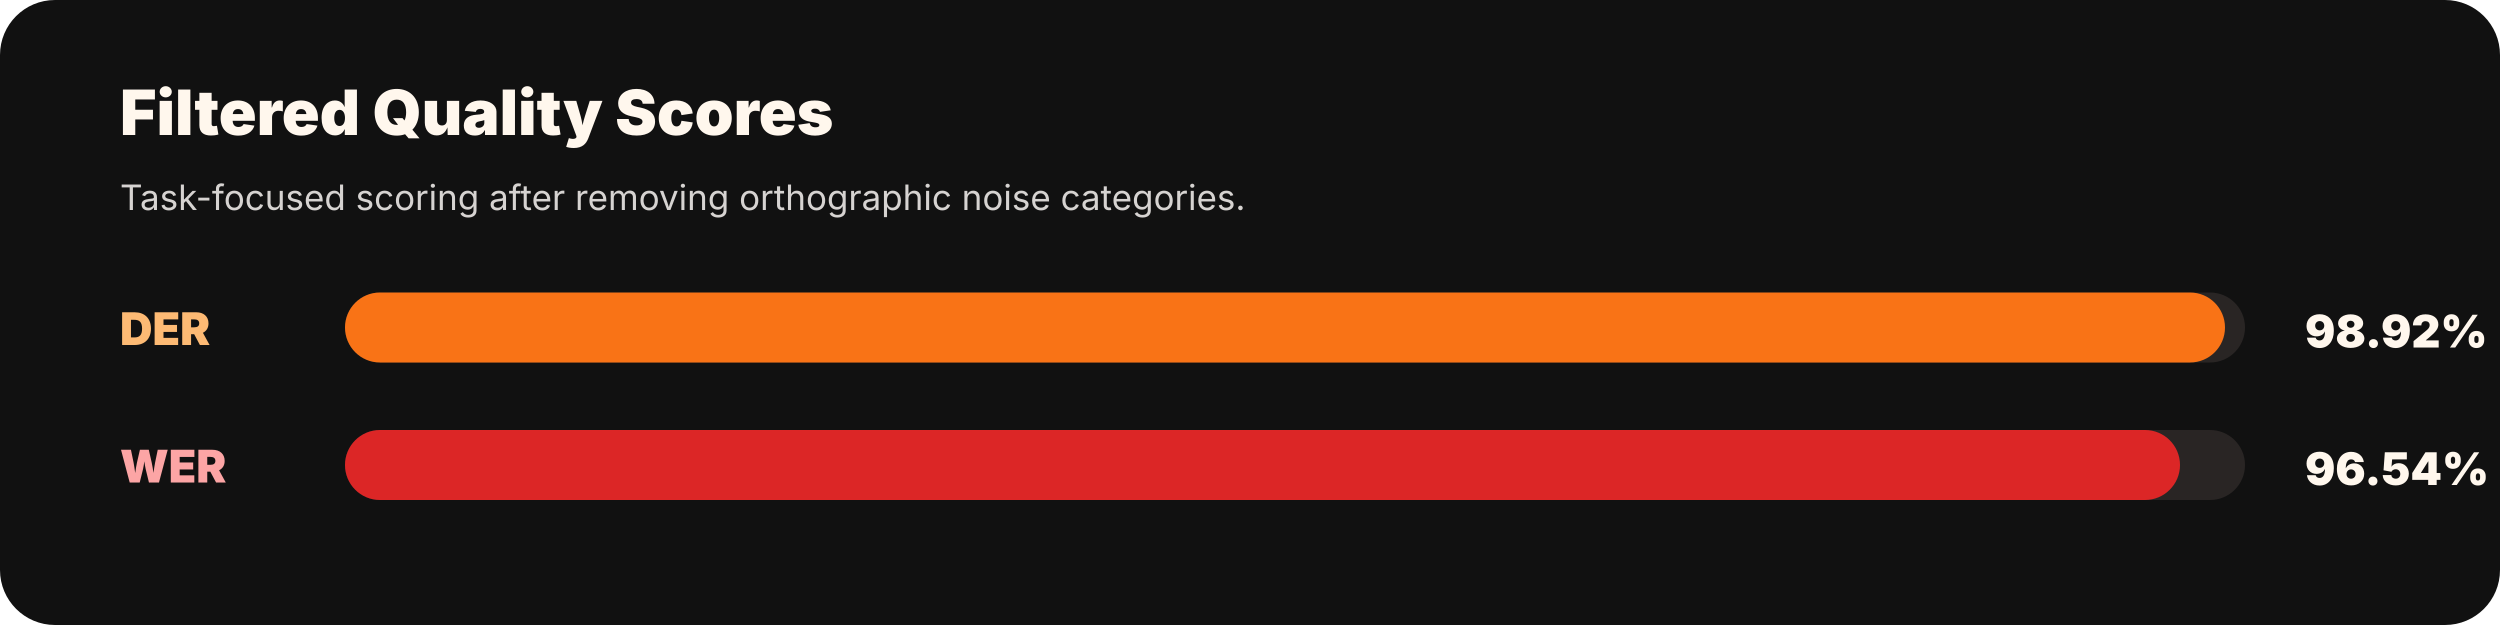
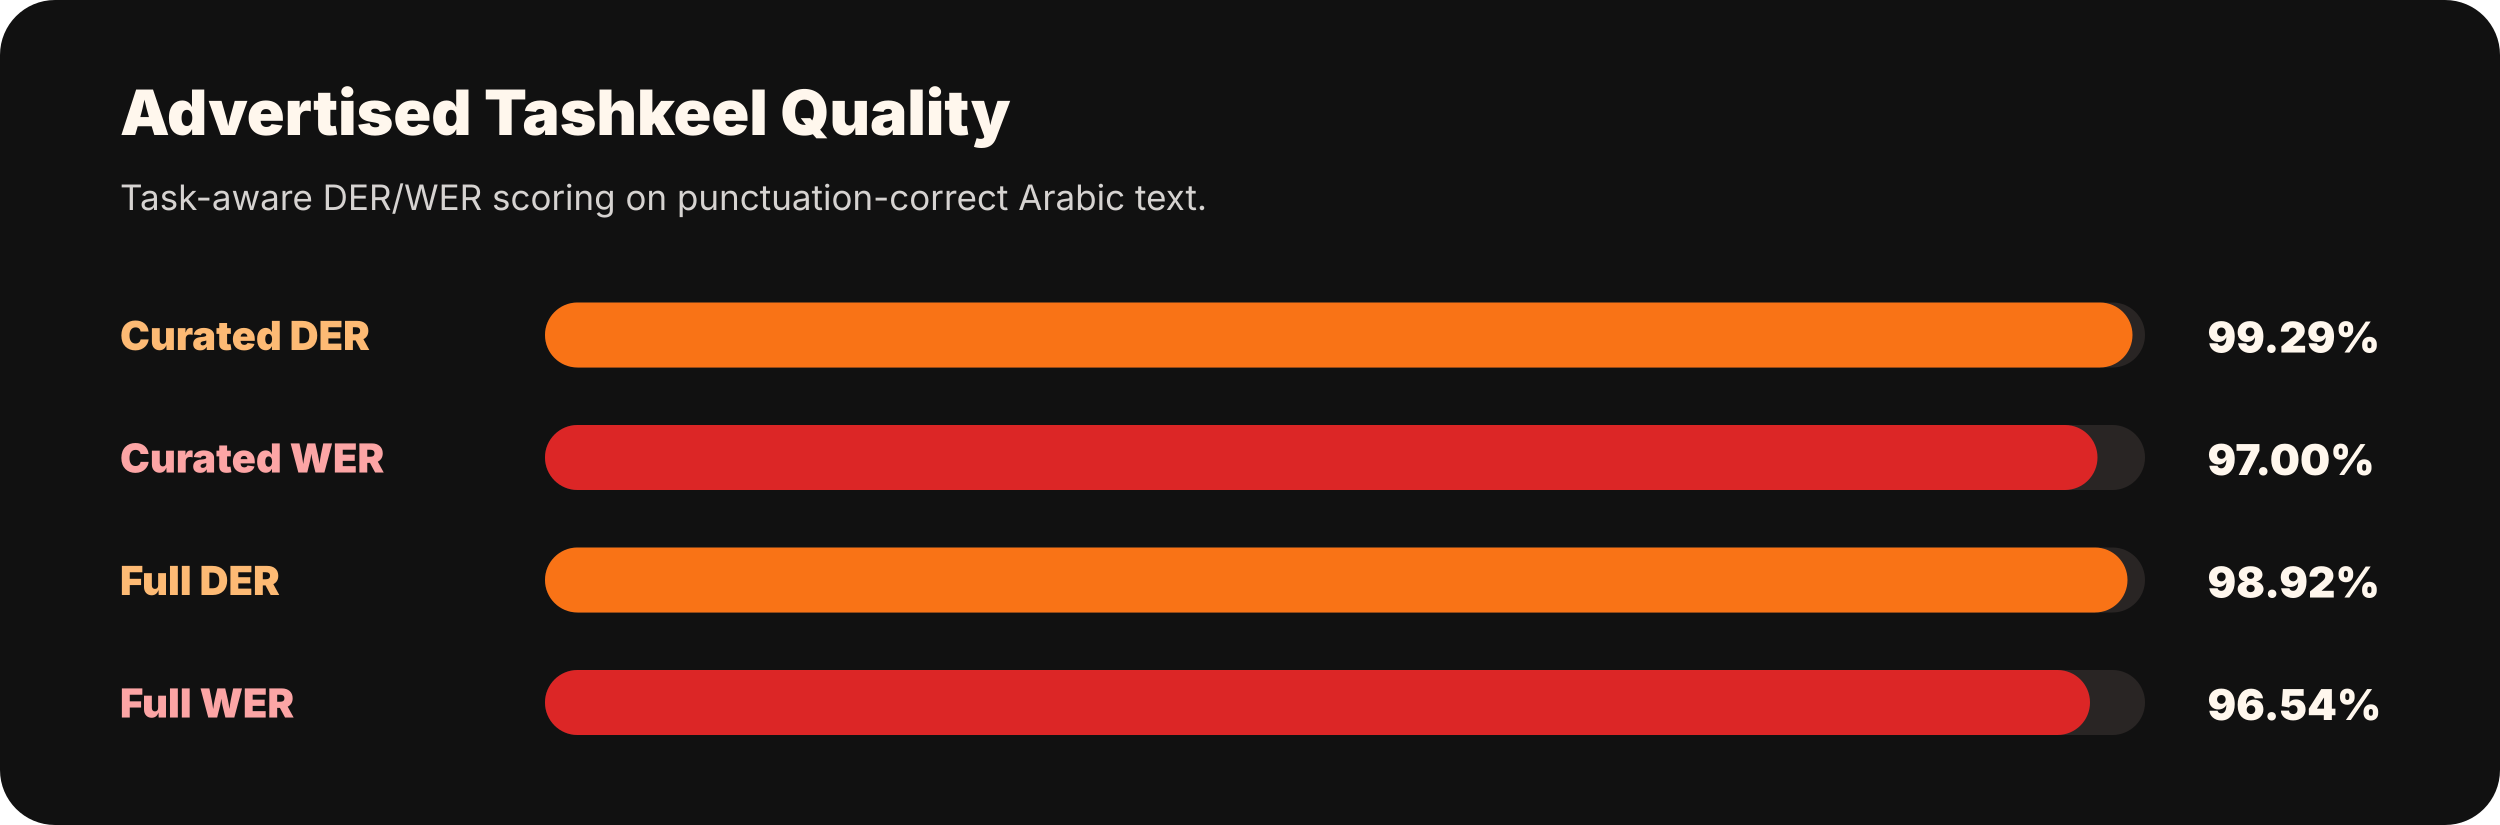
- <svg xmlns="http://www.w3.org/2000/svg" width="1000" height="250" viewBox="0 0 1000 250" fill="none" role="img" aria-labelledby="title desc">
-   <rect width="1000" height="250" rx="22" fill="#111111" />
-   <text x="48" y="54" font-family="Inter, Segoe UI, Arial, sans-serif" font-size="25" font-weight="900" fill="#FFF7ED">Filtered Quality Scores</text>
-   <text x="48" y="84" font-family="Inter, Segoe UI, Arial, sans-serif" font-size="14" fill="#D6D3D1">Task-focused scoring after removing orthographic noise categories.</text>
-   <g transform="translate(48 113)">
-     <text x="0" y="25" font-family="Inter, Segoe UI, Arial, sans-serif" font-size="18" font-weight="900" fill="#FDBA74">DER</text>
-     <rect x="90" y="4" width="760" height="28" rx="14" fill="#292524" />
-     <rect x="90" y="4" width="752" height="28" rx="14" fill="#F97316" />
-     <text x="874" y="26" font-family="Inter, Segoe UI, Arial, sans-serif" font-size="18" font-weight="900" fill="#FFF7ED">98.92%</text>
+ <svg xmlns="http://www.w3.org/2000/svg" width="1000" height="330" viewBox="0 0 1000 330" fill="none" role="img" aria-labelledby="title desc">
+   <rect width="1000" height="330" rx="22" fill="#111111" />
+   <text x="48" y="54" font-family="Inter, Segoe UI, Arial, sans-serif" font-size="25" font-weight="900" fill="#FFF7ED">Advertised Tashkeel Quality</text>
+   <text x="48" y="84" font-family="Inter, Segoe UI, Arial, sans-serif" font-size="14" fill="#D6D3D1">Task-aware DER/WER scoring on punctuation-correct Arabic text.</text>
+   <g transform="translate(48 117)">
+     <text x="0" y="23" font-family="Inter, Segoe UI, Arial, sans-serif" font-size="16" font-weight="900" fill="#FDBA74">Curated DER</text>
+     <rect x="170" y="4" width="640" height="26" rx="13" fill="#292524" />
+     <rect x="170" y="4" width="635" height="26" rx="13" fill="#F97316" />
+     <text x="835" y="24" font-family="Inter, Segoe UI, Arial, sans-serif" font-size="17" font-weight="900" fill="#FFF7ED">99.29%</text>
  </g>
-   <g transform="translate(48 168)">
-     <text x="0" y="25" font-family="Inter, Segoe UI, Arial, sans-serif" font-size="18" font-weight="900" fill="#FCA5A5">WER</text>
-     <rect x="90" y="4" width="760" height="28" rx="14" fill="#292524" />
-     <rect x="90" y="4" width="734" height="28" rx="14" fill="#DC2626" />
-     <text x="874" y="26" font-family="Inter, Segoe UI, Arial, sans-serif" font-size="18" font-weight="900" fill="#FFF7ED">96.54%</text>
+   <g transform="translate(48 166)">
+     <text x="0" y="23" font-family="Inter, Segoe UI, Arial, sans-serif" font-size="16" font-weight="900" fill="#FCA5A5">Curated WER</text>
+     <rect x="170" y="4" width="640" height="26" rx="13" fill="#292524" />
+     <rect x="170" y="4" width="621" height="26" rx="13" fill="#DC2626" />
+     <text x="835" y="24" font-family="Inter, Segoe UI, Arial, sans-serif" font-size="17" font-weight="900" fill="#FFF7ED">97.00%</text>
+   </g>
+   <g transform="translate(48 215)">
+     <text x="0" y="23" font-family="Inter, Segoe UI, Arial, sans-serif" font-size="16" font-weight="900" fill="#FDBA74">Full DER</text>
+     <rect x="170" y="4" width="640" height="26" rx="13" fill="#292524" />
+     <rect x="170" y="4" width="633" height="26" rx="13" fill="#F97316" />
+     <text x="835" y="24" font-family="Inter, Segoe UI, Arial, sans-serif" font-size="17" font-weight="900" fill="#FFF7ED">98.92%</text>
+   </g>
+   <g transform="translate(48 264)">
+     <text x="0" y="23" font-family="Inter, Segoe UI, Arial, sans-serif" font-size="16" font-weight="900" fill="#FCA5A5">Full WER</text>
+     <rect x="170" y="4" width="640" height="26" rx="13" fill="#292524" />
+     <rect x="170" y="4" width="618" height="26" rx="13" fill="#DC2626" />
+     <text x="835" y="24" font-family="Inter, Segoe UI, Arial, sans-serif" font-size="17" font-weight="900" fill="#FFF7ED">96.54%</text>
  </g>
</svg>
